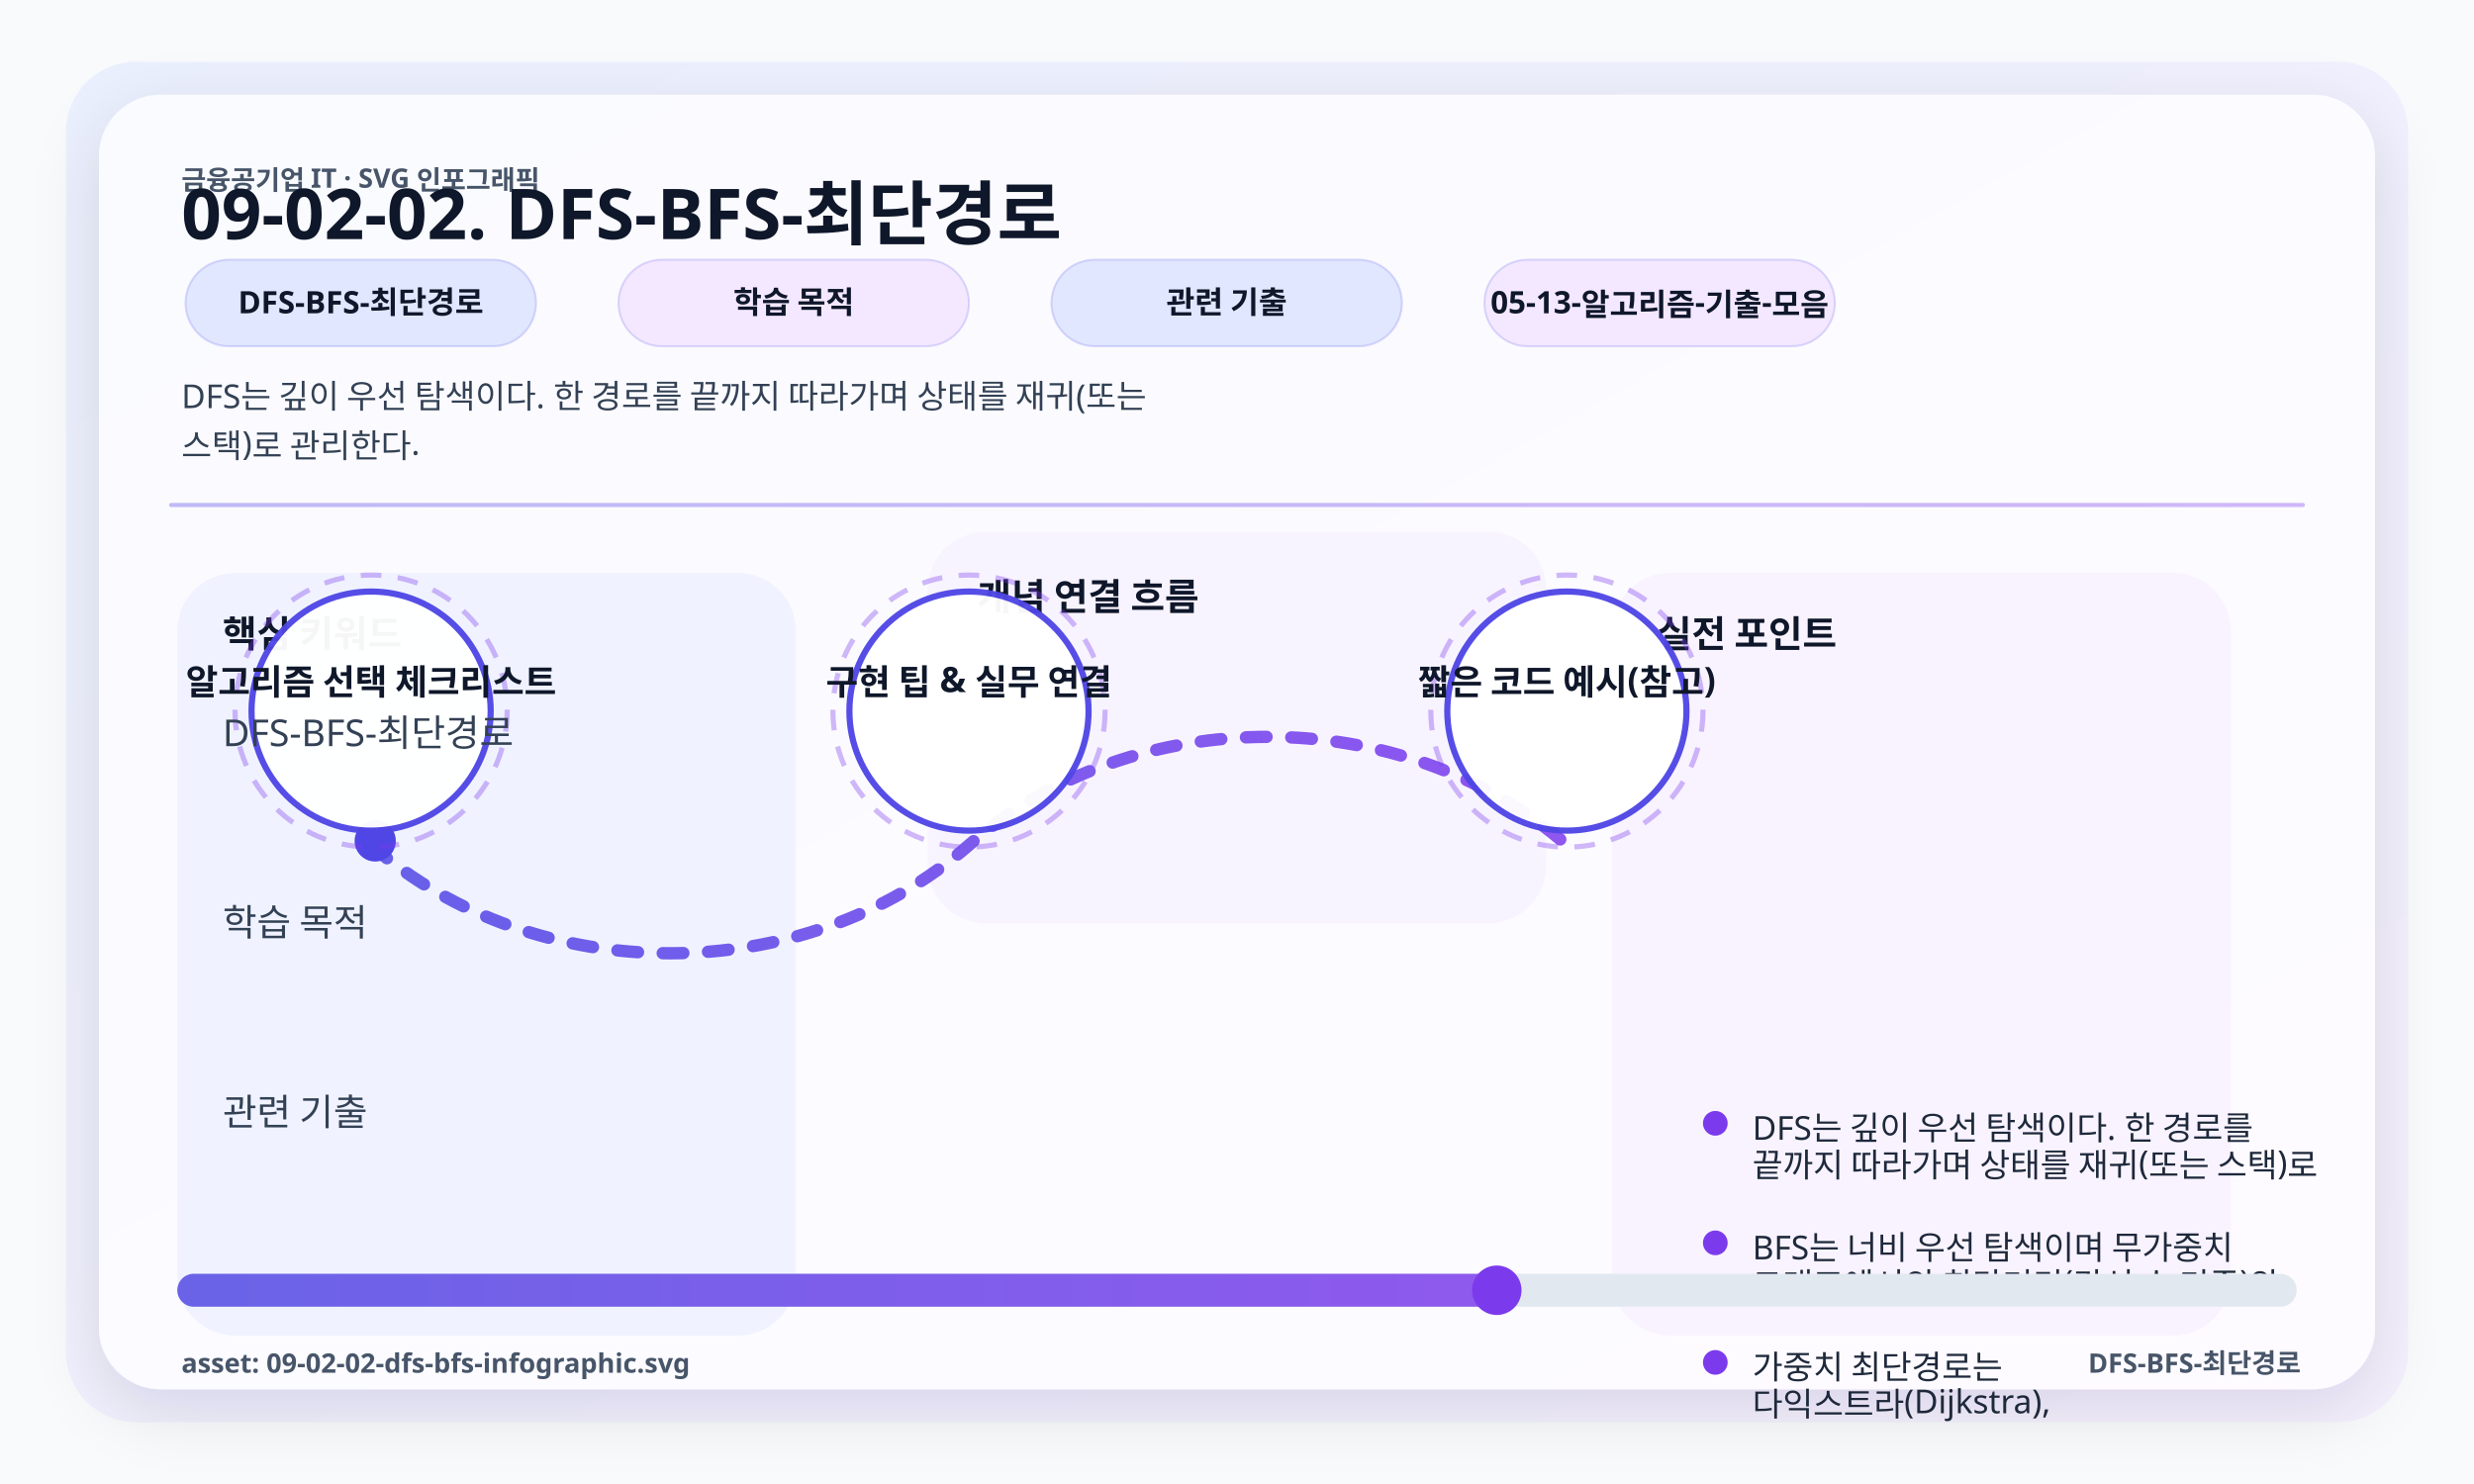
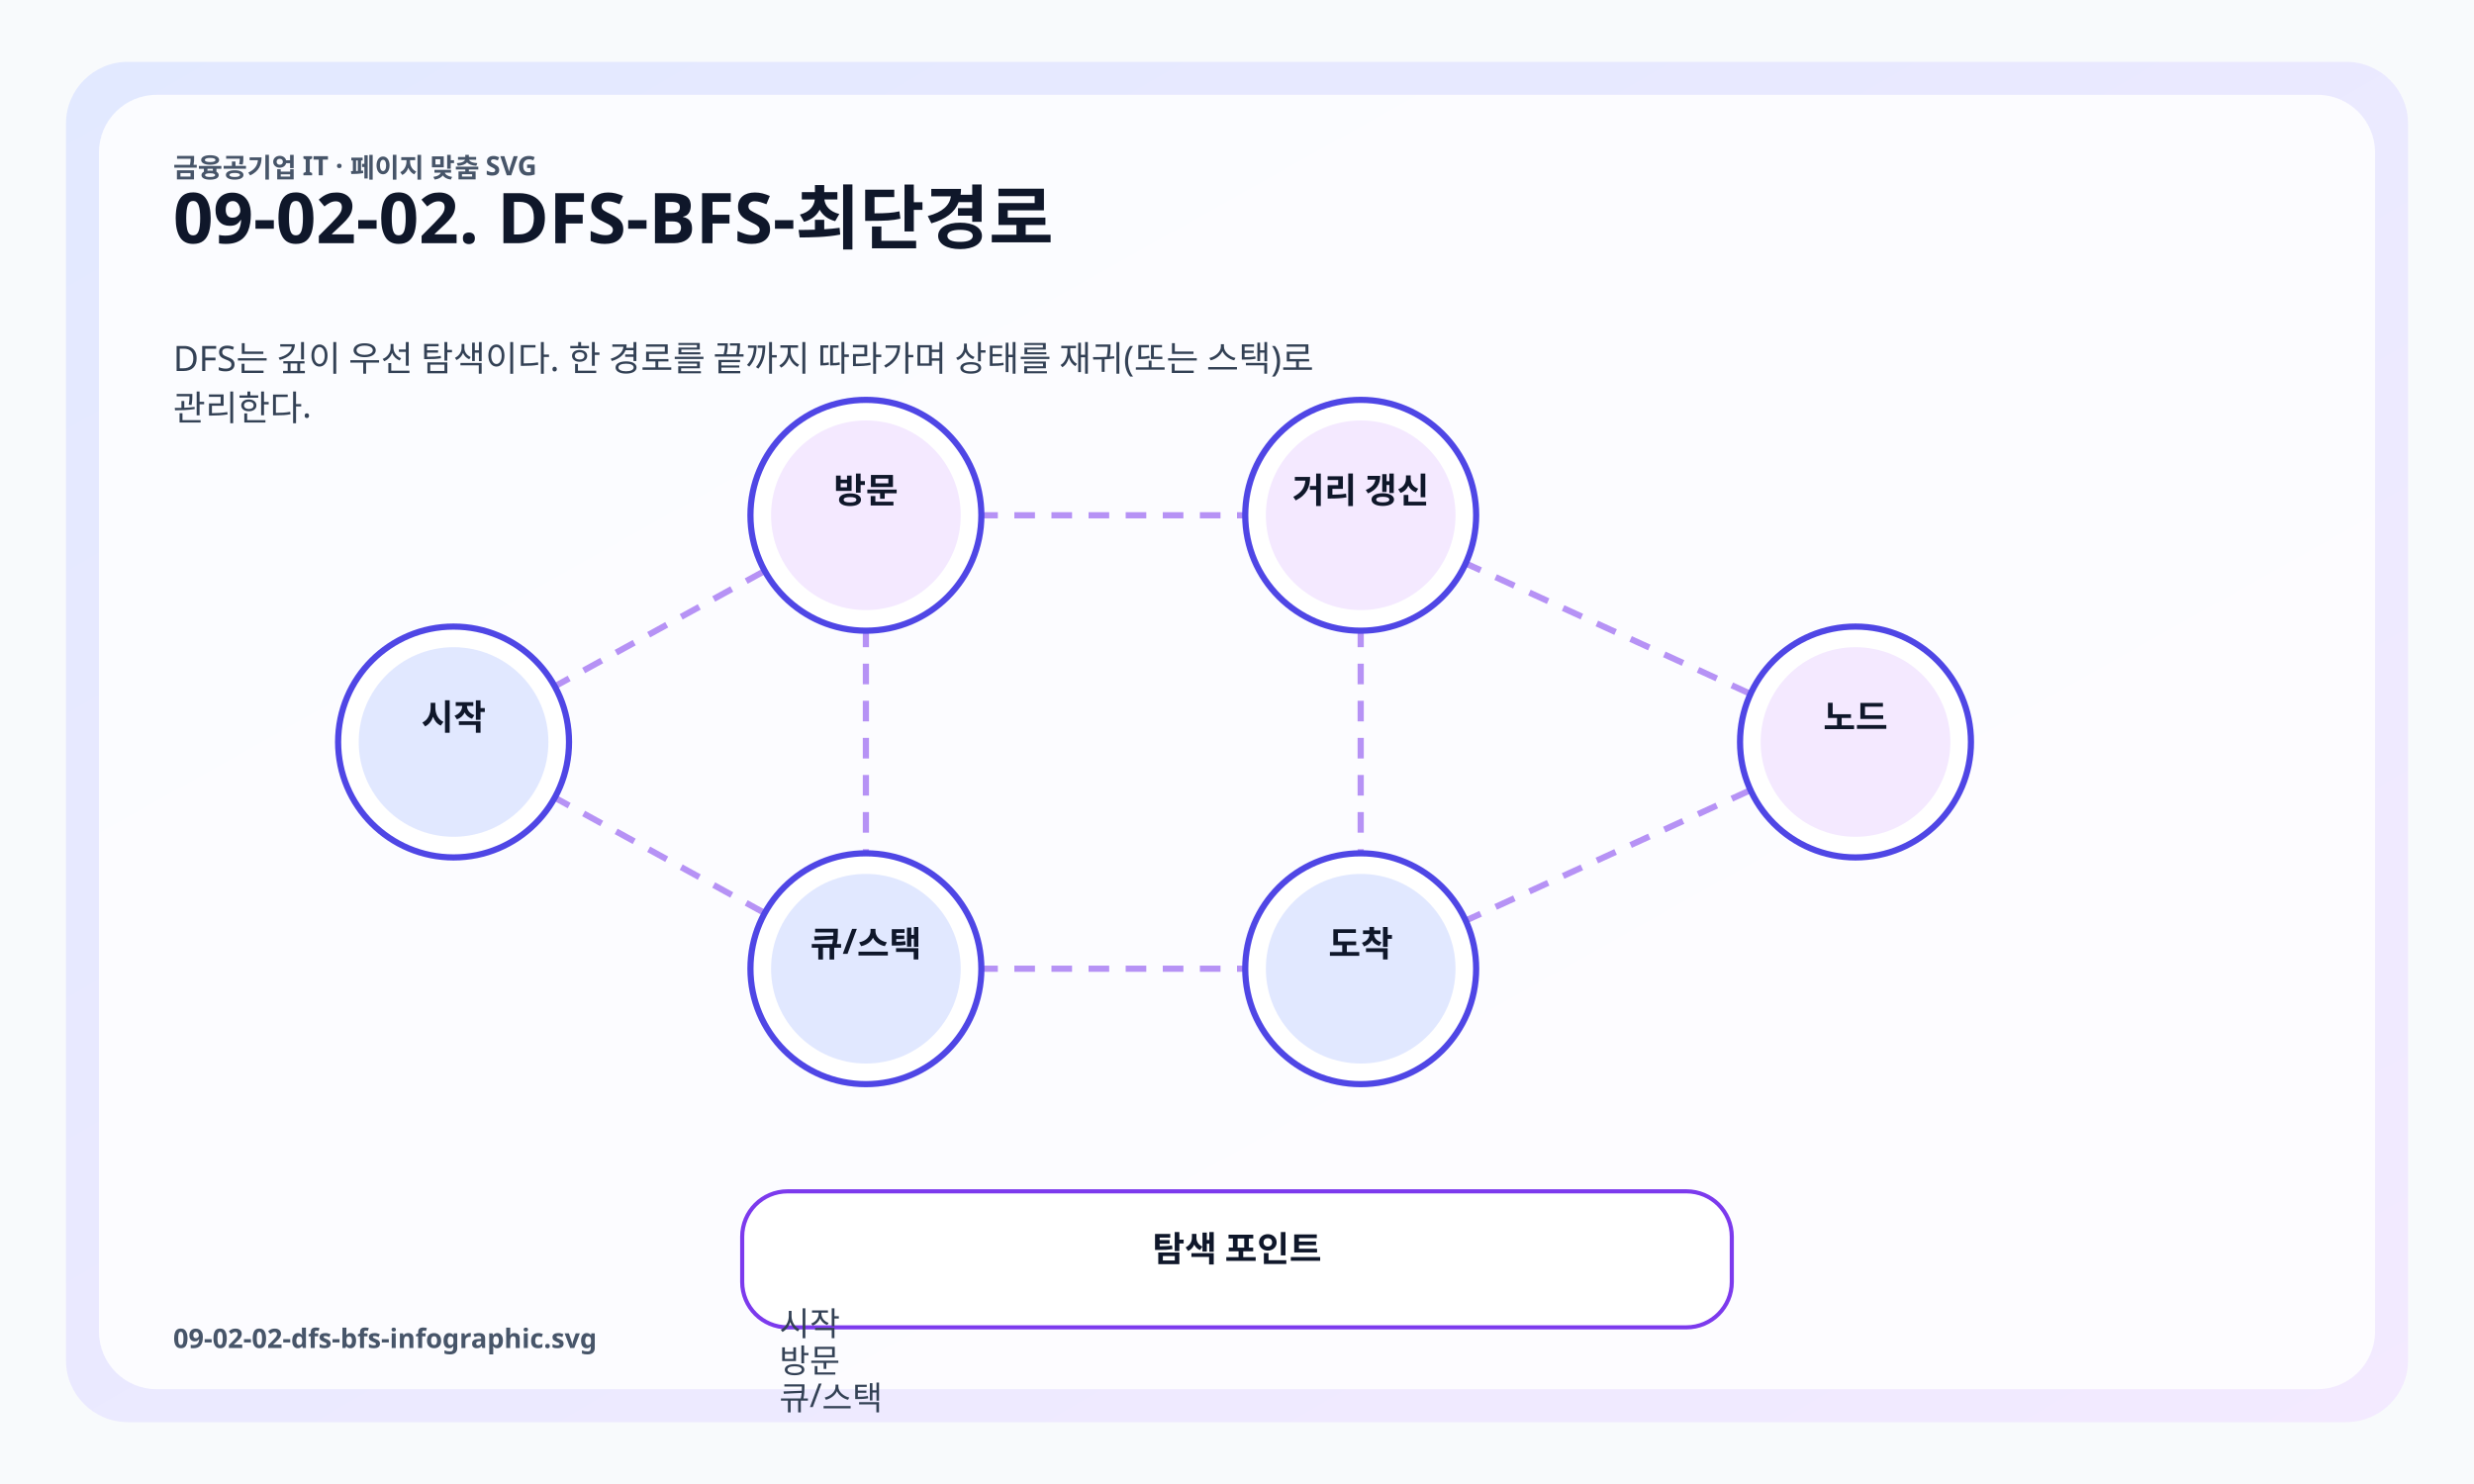
<svg xmlns="http://www.w3.org/2000/svg" width="1200" height="720" viewBox="0 0 1200 720" role="img" aria-labelledby="title desc">
  <defs>
-     <linearGradient id="bg" x1="0" y1="0" x2="1" y2="1">
+     <linearGradient id="grad-09-02-02-dfs-bfs-infographic.svg" x1="0" y1="0" x2="1" y2="1">
      <stop offset="0%" stop-color="#e0e7ff" />
      <stop offset="100%" stop-color="#f3e8ff" />
    </linearGradient>
-     <linearGradient id="line" x1="0" y1="0" x2="1" y2="0">
+     <linearGradient id="line-09-02-02-dfs-bfs-infographic.svg" x1="0" y1="0" x2="1" y2="0">
      <stop offset="0%" stop-color="#4f46e5" />
      <stop offset="100%" stop-color="#7c3aed" />
    </linearGradient>
-     <filter id="shadow" x="-20%" y="-20%" width="140%" height="140%">
-       <feDropShadow dx="0" dy="10" stdDeviation="16" flood-color="#0f172a" flood-opacity="0.12" />
-     </filter>
    <style>
      .title { font: 700 34px 'Pretendard','Noto Sans KR',sans-serif; fill: #0f172a; }
-       .subtitle { font: 500 16px 'Pretendard','Noto Sans KR',sans-serif; fill: #334155; }
-       .section { font: 700 18px 'Pretendard','Noto Sans KR',sans-serif; fill: #0f172a; }
-       .chip { font: 700 15px 'Pretendard','Noto Sans KR',sans-serif; fill: #0f172a; }
-       .body { font: 500 18px 'Pretendard','Noto Sans KR',sans-serif; fill: #334155; }
-       .node { font: 700 17px 'Pretendard','Noto Sans KR',sans-serif; fill: #0f172a; }
-       .focus { font: 500 16px 'Pretendard','Noto Sans KR',sans-serif; fill: #1e293b; }
+       .subtitle { font: 500 17px 'Pretendard','Noto Sans KR',sans-serif; fill: #334155; }
+       .label { font: 700 17px 'Pretendard','Noto Sans KR',sans-serif; fill: #0f172a; }
+       .body { font: 500 16px 'Pretendard','Noto Sans KR',sans-serif; fill: #334155; }
      .small { font: 600 13px 'Pretendard','Noto Sans KR',sans-serif; fill: #475569; }
-       .float1 { animation: float1 7s ease-in-out infinite; }
-       .float2 { animation: float2 8s ease-in-out infinite; }
-       .float3 { animation: float3 9s ease-in-out infinite; }
-       .pulse { animation: pulse 2.4s ease-in-out infinite; transform-origin: center; }
-       @keyframes float1 { 0%,100% { transform: translateY(0px); } 50% { transform: translateY(-8px); } }
-       @keyframes float2 { 0%,100% { transform: translateY(-2px); } 50% { transform: translateY(7px); } }
-       @keyframes float3 { 0%,100% { transform: translateY(2px); } 50% { transform: translateY(-6px); } }
-       @keyframes pulse { 0%,100% { opacity: .55; transform: scale(1); } 50% { opacity: 1; transform: scale(1.35); } }
+       .cap { font: 700 14px 'Pretendard','Noto Sans KR',sans-serif; fill: #0f172a; }
    </style>
  </defs>
  <rect width="1200" height="720" fill="#f8fafc" />
-   <rect x="32" y="30" width="1136" height="660" rx="34" fill="url(#bg)" opacity="0.55" />
-   <rect x="48" y="46" width="1104" height="628" rx="30" fill="white" filter="url(#shadow)" />
-   <rect x="48" y="46" width="1104" height="628" rx="30" fill="url(#bg)" opacity="0.16" />
-   <text class="small" x="88" y="92">금융공기업 IT · SVG 인포그래픽</text>
-   <text class="title" x="88" y="116">
-     <tspan x="88" dy="0">09-02-02. DFS-BFS-최단경로</tspan>
+   <rect x="32" y="30" width="1136" height="660" rx="30" fill="url(#grad-09-02-02-dfs-bfs-infographic.svg)" opacity="0.9" />
+   <rect x="48" y="46" width="1104" height="628" rx="28" fill="white" />
+   <rect x="48" y="46" width="1104" height="628" rx="28" fill="url(#grad-09-02-02-dfs-bfs-infographic.svg)" opacity="0.14" />
+   <text class="small" x="84" y="86">금융공기업 IT · 페이지 맞춤 SVG</text>
+   <text class="title" x="84" y="118" text-anchor="start">
+     <tspan x="84" dy="0">09-02-02. DFS-BFS-최단경로</tspan>
  </text>
-   <text class="subtitle" x="88" y="198">
-     <tspan x="88" dy="0">DFS는 깊이 우선 탐색이다. 한 경로를 끝까지 따라가며 상태를 재귀(또는</tspan>
-     <tspan x="88" dy="24">스택)로 관리한다.</tspan>
+   <text class="subtitle" x="84" y="180" text-anchor="start">
+     <tspan x="84" dy="0">DFS는 깊이 우선 탐색이다. 한 경로를 끝까지 따라가며 상태를 재귀(또는 스택)로</tspan>
+     <tspan x="84" dy="24">관리한다.</tspan>
  </text>
-   <g class="float1">
-     <rect x="90" y="126" width="170" height="42" rx="21" fill="#e0e7ff" stroke="#4f46e5" stroke-opacity="0.18" />
-     <text class="chip" x="175" y="152" text-anchor="middle">DFS-BFS-최단경로</text>
-   </g>
-   <g class="float2">
-     <rect x="300" y="126" width="170" height="42" rx="21" fill="#f3e8ff" stroke="#4f46e5" stroke-opacity="0.18" />
-     <text class="chip" x="385" y="152" text-anchor="middle">학습 목적</text>
-   </g>
-   <g class="float3">
-     <rect x="510" y="126" width="170" height="42" rx="21" fill="#e0e7ff" stroke="#4f46e5" stroke-opacity="0.18" />
-     <text class="chip" x="595" y="152" text-anchor="middle">관련 기출</text>
-   </g>
-   <g class="float1">
-     <rect x="720" y="126" width="170" height="42" rx="21" fill="#f3e8ff" stroke="#4f46e5" stroke-opacity="0.18" />
-     <text class="chip" x="805" y="152" text-anchor="middle">05-13-알고리즘-기출-모음</text>
-   </g>
-   <rect x="82" y="244" width="1036" height="2" rx="1" fill="url(#line)" opacity="0.35" />
-   <rect x="86" y="278" width="300" height="370" rx="28" fill="#e0e7ff" opacity="0.42" />
-   <rect x="450" y="258" width="300" height="190" rx="28" fill="#f3e8ff" opacity="0.38" />
-   <rect x="782" y="278" width="300" height="370" rx="28" fill="#f3e8ff" opacity="0.42" />
-   <text class="section" x="108" y="314">핵심 키워드</text>
-   <text class="section" x="474" y="296">개념 연결 흐름</text>
-   <text class="section" x="804" y="314">실전 포인트</text>
-   <path d="M 180 410 C 260 480, 390 480, 470 410 S 680 340, 760 410" fill="none" stroke="url(#line)" stroke-width="6" stroke-linecap="round" opacity="0.85" stroke-dasharray="10 12">
-     <animate attributeName="stroke-dashoffset" from="0" to="-220" dur="8s" repeatCount="indefinite" />
-   </path>
-   <circle cx="182" cy="408" r="10" fill="#4f46e5">
-     <animateMotion dur="8s" repeatCount="indefinite" rotate="auto">
-       <mpath href="#route" />
-     </animateMotion>
-   </circle>
-   <path id="route" d="M 180 410 C 260 480, 390 480, 470 410 S 680 340, 760 410" fill="none" />
-   <g>
-     <circle cx="180" cy="345" r="58" fill="white" stroke="#4f46e5" stroke-width="3" opacity="0.96" />
-     <circle cx="180" cy="345" r="66" fill="none" stroke="#7c3aed" stroke-opacity="0.35" stroke-width="2.5" stroke-dasharray="10 8">
-       <animate attributeName="stroke-dashoffset" from="0" to="-180" dur="7s" begin="0.0s" repeatCount="indefinite" />
-     </circle>
-     <text class="node" x="180" text-anchor="middle" y="337">
-       <tspan x="180" text-anchor="middle" dy="0">알고리즘 선택 체크리스트</tspan>
-     </text>
-   </g>
-   <g>
-     <circle cx="470" cy="345" r="58" fill="white" stroke="#4f46e5" stroke-width="3" opacity="0.96" />
-     <circle cx="470" cy="345" r="66" fill="none" stroke="#7c3aed" stroke-opacity="0.35" stroke-width="2.5" stroke-dasharray="10 8">
-       <animate attributeName="stroke-dashoffset" from="0" to="-180" dur="7s" begin="0.7s" repeatCount="indefinite" />
-     </circle>
-     <text class="node" x="470" text-anchor="middle" y="337">
-       <tspan x="470" text-anchor="middle" dy="0">구현 팁 &amp; 실무 연결</tspan>
-     </text>
-   </g>
-   <g>
-     <circle cx="760" cy="345" r="58" fill="white" stroke="#4f46e5" stroke-width="3" opacity="0.96" />
-     <circle cx="760" cy="345" r="66" fill="none" stroke="#7c3aed" stroke-opacity="0.35" stroke-width="2.5" stroke-dasharray="10 8">
-       <animate attributeName="stroke-dashoffset" from="0" to="-180" dur="7s" begin="1.4s" repeatCount="indefinite" />
-     </circle>
-     <text class="node" x="760" text-anchor="middle" y="337">
-       <tspan x="760" text-anchor="middle" dy="0">짧은 코드 예시(참고)</tspan>
-     </text>
-   </g>
-   <text class="body" x="108" y="362">
-     <tspan x="108" dy="0">DFS-BFS-최단경로</tspan>
+   <defs>
+     <marker id="arrow" viewBox="0 0 10 10" refX="9" refY="5" markerWidth="8" markerHeight="8" orient="auto-start-reverse">
+       <path d="M 0 0 L 10 5 L 0 10 z" fill="#7c3aed" />
+     </marker>
+   </defs>
+   <line x1="220" y1="360" x2="420" y2="250" stroke="#7c3aed" stroke-width="3" stroke-dasharray="10 8" opacity="0.55">
+     <animate attributeName="stroke-dashoffset" from="0" to="-72" dur="5s" repeatCount="indefinite" />
+   </line>
+   <line x1="220" y1="360" x2="420" y2="470" stroke="#7c3aed" stroke-width="3" stroke-dasharray="10 8" opacity="0.55">
+     <animate attributeName="stroke-dashoffset" from="0" to="-72" dur="5s" repeatCount="indefinite" />
+   </line>
+   <line x1="420" y1="250" x2="660" y2="250" stroke="#7c3aed" stroke-width="3" stroke-dasharray="10 8" opacity="0.55">
+     <animate attributeName="stroke-dashoffset" from="0" to="-72" dur="5s" repeatCount="indefinite" />
+   </line>
+   <line x1="420" y1="470" x2="660" y2="470" stroke="#7c3aed" stroke-width="3" stroke-dasharray="10 8" opacity="0.55">
+     <animate attributeName="stroke-dashoffset" from="0" to="-72" dur="5s" repeatCount="indefinite" />
+   </line>
+   <line x1="660" y1="250" x2="900" y2="360" stroke="#7c3aed" stroke-width="3" stroke-dasharray="10 8" opacity="0.55">
+     <animate attributeName="stroke-dashoffset" from="0" to="-72" dur="5s" repeatCount="indefinite" />
+   </line>
+   <line x1="660" y1="470" x2="900" y2="360" stroke="#7c3aed" stroke-width="3" stroke-dasharray="10 8" opacity="0.55">
+     <animate attributeName="stroke-dashoffset" from="0" to="-72" dur="5s" repeatCount="indefinite" />
+   </line>
+   <line x1="420" y1="250" x2="420" y2="470" stroke="#7c3aed" stroke-width="3" stroke-dasharray="10 8" opacity="0.55">
+     <animate attributeName="stroke-dashoffset" from="0" to="-72" dur="5s" repeatCount="indefinite" />
+   </line>
+   <line x1="660" y1="250" x2="660" y2="470" stroke="#7c3aed" stroke-width="3" stroke-dasharray="10 8" opacity="0.55">
+     <animate attributeName="stroke-dashoffset" from="0" to="-72" dur="5s" repeatCount="indefinite" />
+   </line>
+   <circle cx="220" cy="360" r="56" fill="white" stroke="#4f46e5" stroke-width="3" />
+   <circle cx="220" cy="360" r="46" fill="#e0e7ff" opacity="0.95" />
+   <text class="label" x="220" y="354" text-anchor="middle">
+     <tspan x="220" dy="0">시작</tspan>
  </text>
-   <text class="body" x="108" y="454">
-     <tspan x="108" dy="0">학습 목적</tspan>
+   <circle cx="420" cy="250" r="56" fill="white" stroke="#4f46e5" stroke-width="3" />
+   <circle cx="420" cy="250" r="46" fill="#f3e8ff" opacity="0.95" />
+   <text class="label" x="420" y="244" text-anchor="middle">
+     <tspan x="420" dy="0">방문</tspan>
  </text>
-   <text class="body" x="108" y="546">
-     <tspan x="108" dy="0">관련 기출</tspan>
+   <circle cx="420" cy="470" r="56" fill="white" stroke="#4f46e5" stroke-width="3" />
+   <circle cx="420" cy="470" r="46" fill="#e0e7ff" opacity="0.95" />
+   <text class="label" x="420" y="464" text-anchor="middle">
+     <tspan x="420" dy="0">큐/스택</tspan>
  </text>
-   <circle cx="832" cy="545" r="6" fill="#7c3aed" class="pulse" style="animation-delay:0.0s" />
-   <text class="focus" x="850" y="553">
-     <tspan x="850" dy="0">DFS는 깊이 우선 탐색이다. 한 경로를</tspan>
-     <tspan x="850" dy="18">끝까지 따라가며 상태를 재귀(또는 스택)로</tspan>
+   <circle cx="660" cy="250" r="56" fill="white" stroke="#4f46e5" stroke-width="3" />
+   <circle cx="660" cy="250" r="46" fill="#f3e8ff" opacity="0.95" />
+   <text class="label" x="660" y="244" text-anchor="middle">
+     <tspan x="660" dy="0">거리 갱신</tspan>
  </text>
-   <circle cx="832" cy="603" r="6" fill="#7c3aed" class="pulse" style="animation-delay:0.45s" />
-   <text class="focus" x="850" y="611">
-     <tspan x="850" dy="0">BFS는 너비 우선 탐색이며 무가중치</tspan>
-     <tspan x="850" dy="18">그래프에서의 최단거리(간선 수 기준)와</tspan>
+   <circle cx="660" cy="470" r="56" fill="white" stroke="#4f46e5" stroke-width="3" />
+   <circle cx="660" cy="470" r="46" fill="#e0e7ff" opacity="0.95" />
+   <text class="label" x="660" y="464" text-anchor="middle">
+     <tspan x="660" dy="0">도착</tspan>
  </text>
-   <circle cx="832" cy="661" r="6" fill="#7c3aed" class="pulse" style="animation-delay:0.9s" />
-   <text class="focus" x="850" y="669">
-     <tspan x="850" dy="0">가중치 최단경로는</tspan>
-     <tspan x="850" dy="18">다익스트라(Dijkstra),</tspan>
+   <circle cx="900" cy="360" r="56" fill="white" stroke="#4f46e5" stroke-width="3" />
+   <circle cx="900" cy="360" r="46" fill="#f3e8ff" opacity="0.95" />
+   <text class="label" x="900" y="354" text-anchor="middle">
+     <tspan x="900" dy="0">노드</tspan>
  </text>
-   <rect x="86" y="618" width="1028" height="16" rx="8" fill="#e2e8f0" />
-   <rect x="86" y="618" width="640" height="16" rx="8" fill="url(#line)" opacity="0.82">
-     <animate attributeName="width" values="420;860;420" dur="10s" repeatCount="indefinite" />
-   </rect>
-   <circle cx="726" cy="626" r="12" fill="#7c3aed" class="pulse" />
-   <text class="small" x="88" y="666">asset: 09-02-02-dfs-bfs-infographic.svg</text>
-   <text class="small" x="1116" y="666" text-anchor="end">DFS-BFS-최단경로</text>
+   <rect x="360" y="578" width="480" height="66" rx="22" fill="#ffffff" stroke="#7c3aed" stroke-width="2" />
+   <text class="label" x="600" y="612" text-anchor="middle">
+     <tspan x="600" dy="0">탐색 포인트</tspan>
+   </text>
+   <text class="body" x="378" y="648" text-anchor="start">
+     <tspan x="378" dy="0">시작</tspan>
+     <tspan x="378" dy="18">방문</tspan>
+     <tspan x="378" dy="18">큐/스택</tspan>
+   </text>
+   <text class="small" x="84" y="654">09-02-02-dfs-bfs-infographic.svg</text>
</svg>
